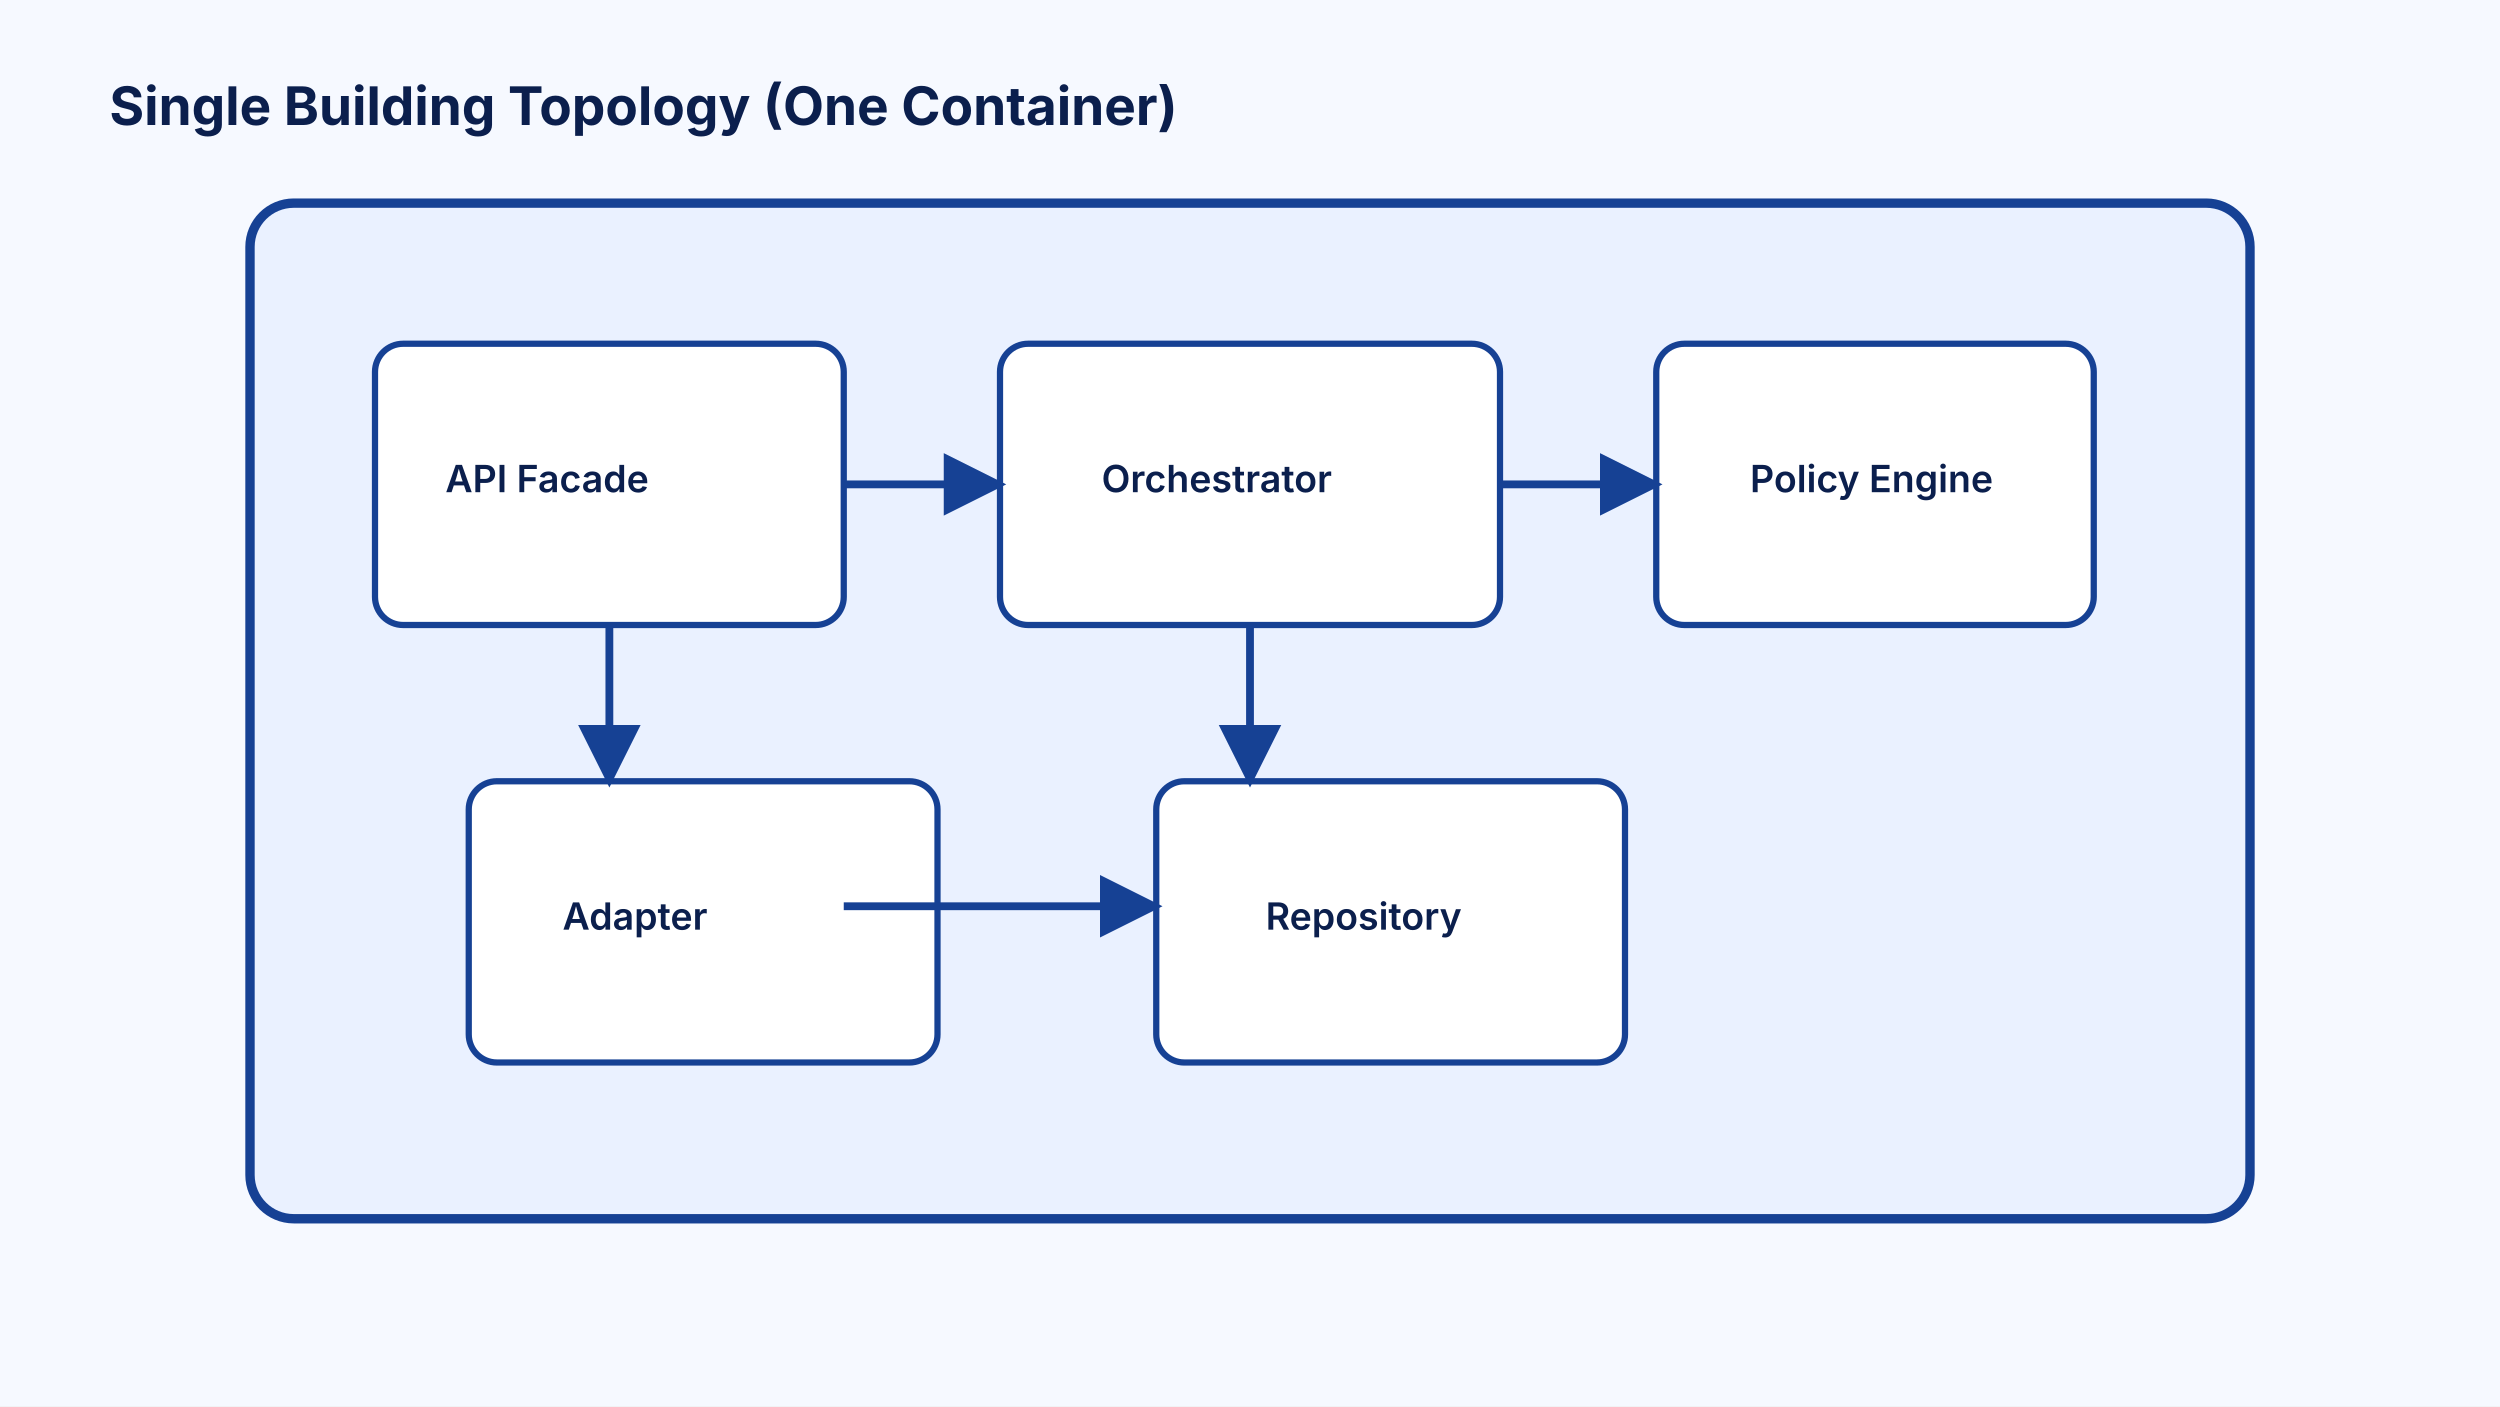
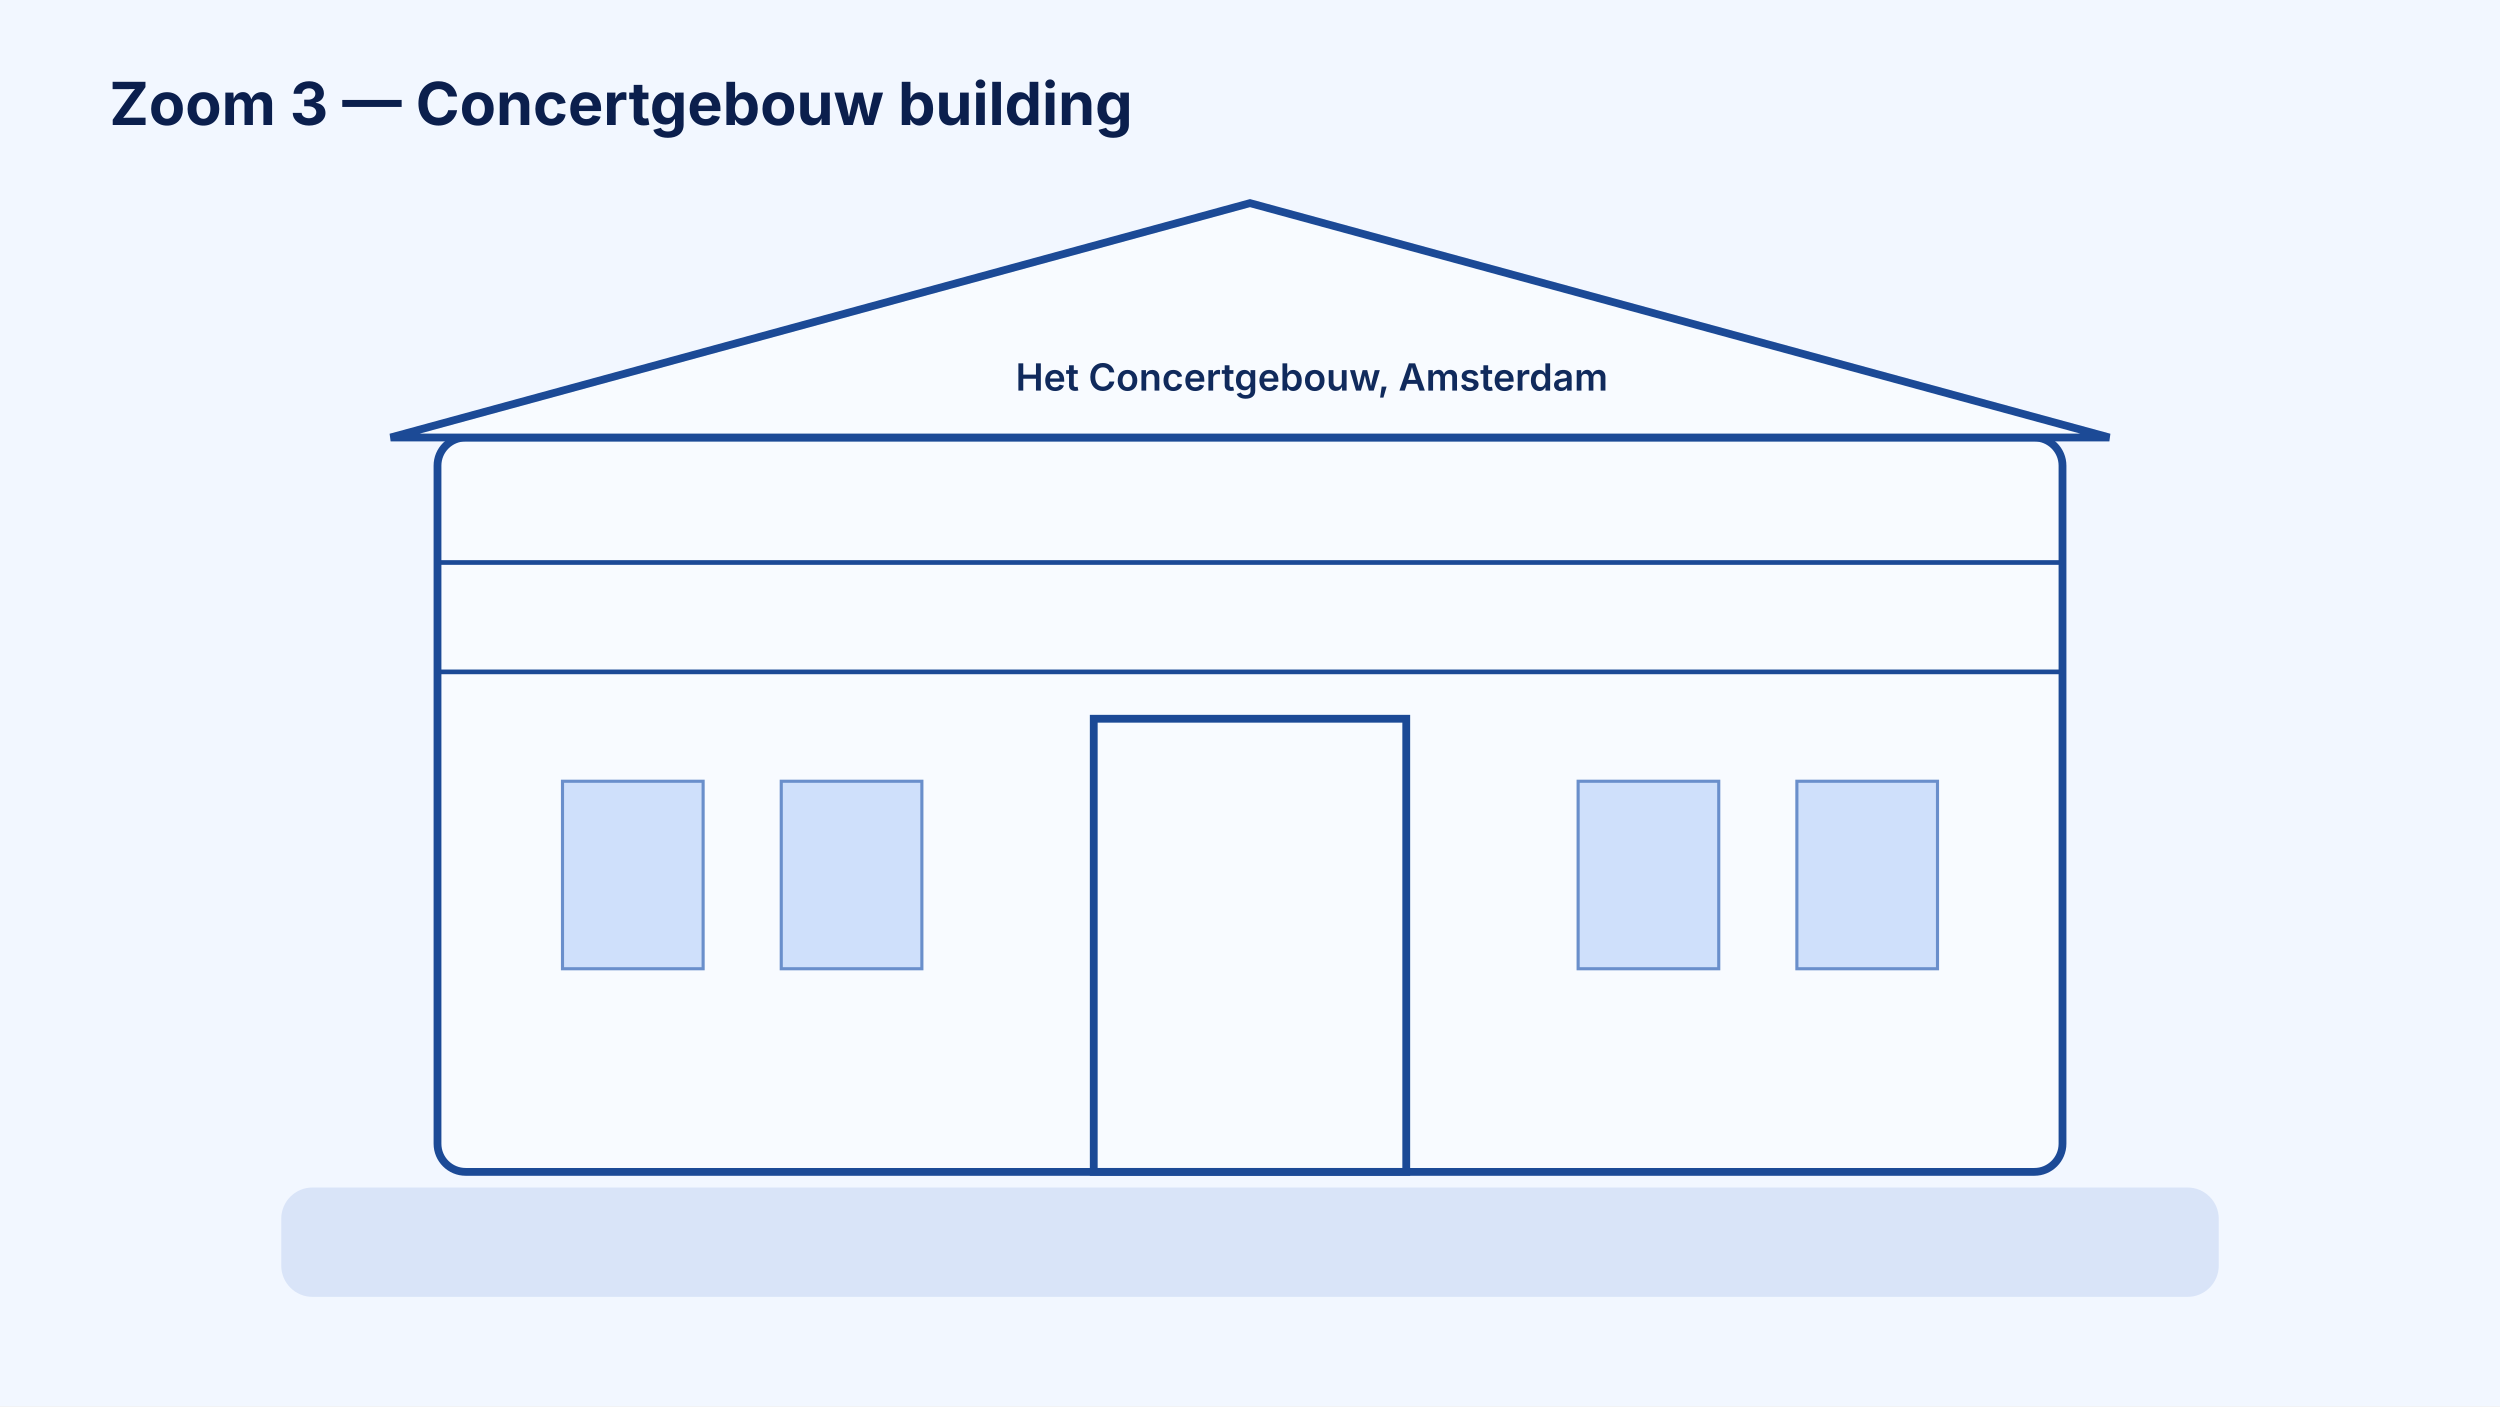
<svg xmlns="http://www.w3.org/2000/svg" viewBox="0 0 1600 900" role="img" aria-labelledby="title desc">
  <defs>
-     <style>.bg{fill:#f6f9ff}.shell{fill:#eaf1ff;stroke:#164194;stroke-width:6}.room{fill:#fff;stroke:#164194;stroke-width:4}
- .txt{font:600 24px Inter,Arial,sans-serif;fill:#0b1f4d}.edge{stroke:#164194;stroke-width:5;fill:none;marker-end:url(#a)}.title{font:700 34px Inter,Arial,sans-serif;fill:#0b1f4d}
- </style>
-     <marker id="a" viewBox="0 0 10 10" refX="9" refY="5" markerWidth="8" markerHeight="8" orient="auto">
-       <path d="M0,0 L10,5 L0,10 z" fill="#164194" />
-     </marker>
+     <style>
+       .bg { fill: #f2f7ff; }
+       .base { fill: #d9e4f8; }
+       .building { fill: #f8fbff; stroke: #1c4a96; stroke-width: 5; }
+       .detail { fill: none; stroke: #1c4a96; stroke-width: 3; }
+       .window { fill: #cfe0fb; stroke: #6a8fcb; stroke-width: 2; }
+       .title { font: 700 38px Inter, Arial, sans-serif; fill: #0b1f4d; }
+       .txt { font: 600 24px Inter, Arial, sans-serif; fill: #102a5c; }
+     </style>
  </defs>
  <rect class="bg" width="1600" height="900" />
-   <text class="title" x="70" y="80">Single Building Topology (One Container)</text>
-   <rect class="shell" x="160" y="130" width="1280" height="650" rx="28" />
-   <rect class="room" x="240" y="220" width="300" height="180" rx="18" />
-   <text class="txt" x="285" y="315">API Facade</text>
-   <rect class="room" x="640" y="220" width="320" height="180" rx="18" />
-   <text class="txt" x="705" y="315">Orchestrator</text>
-   <rect class="room" x="1060" y="220" width="280" height="180" rx="18" />
-   <text class="txt" x="1120" y="315">Policy Engine</text>
-   <rect class="room" x="300" y="500" width="300" height="180" rx="18" />
-   <text class="txt" x="360" y="595">Adapter</text>
-   <rect class="room" x="740" y="500" width="300" height="180" rx="18" />
-   <text class="txt" x="810" y="595">Repository</text>
-   <path class="edge" d="M540 310 L640 310" />
-   <path class="edge" d="M960 310 L1060 310" />
-   <path class="edge" d="M800 400 L800 500" />
-   <path class="edge" d="M540 580 L740 580" />
-   <path class="edge" d="M390 400 L390 500" />
+   <text class="title" x="70" y="80">Zoom 3 — Concertgebouw building</text>
+   <rect class="base" x="180" y="760" width="1240" height="70" rx="20" />
+   <rect class="building" x="280" y="280" width="1040" height="470" rx="18" />
+   <polygon class="building" points="250,280 800,130 1350,280" />
+   <rect class="building" x="700" y="460" width="200" height="290" />
+   <line class="detail" x1="280" y1="360" x2="1320" y2="360" />
+   <line class="detail" x1="280" y1="430" x2="1320" y2="430" />
+   <g>
+     <rect class="window" x="360" y="500" width="90" height="120" />
+     <rect class="window" x="500" y="500" width="90" height="120" />
+     <rect class="window" x="1010" y="500" width="90" height="120" />
+     <rect class="window" x="1150" y="500" width="90" height="120" />
+   </g>
+   <text class="txt" x="650" y="250">Het Concertgebouw, Amsterdam</text>
</svg>
